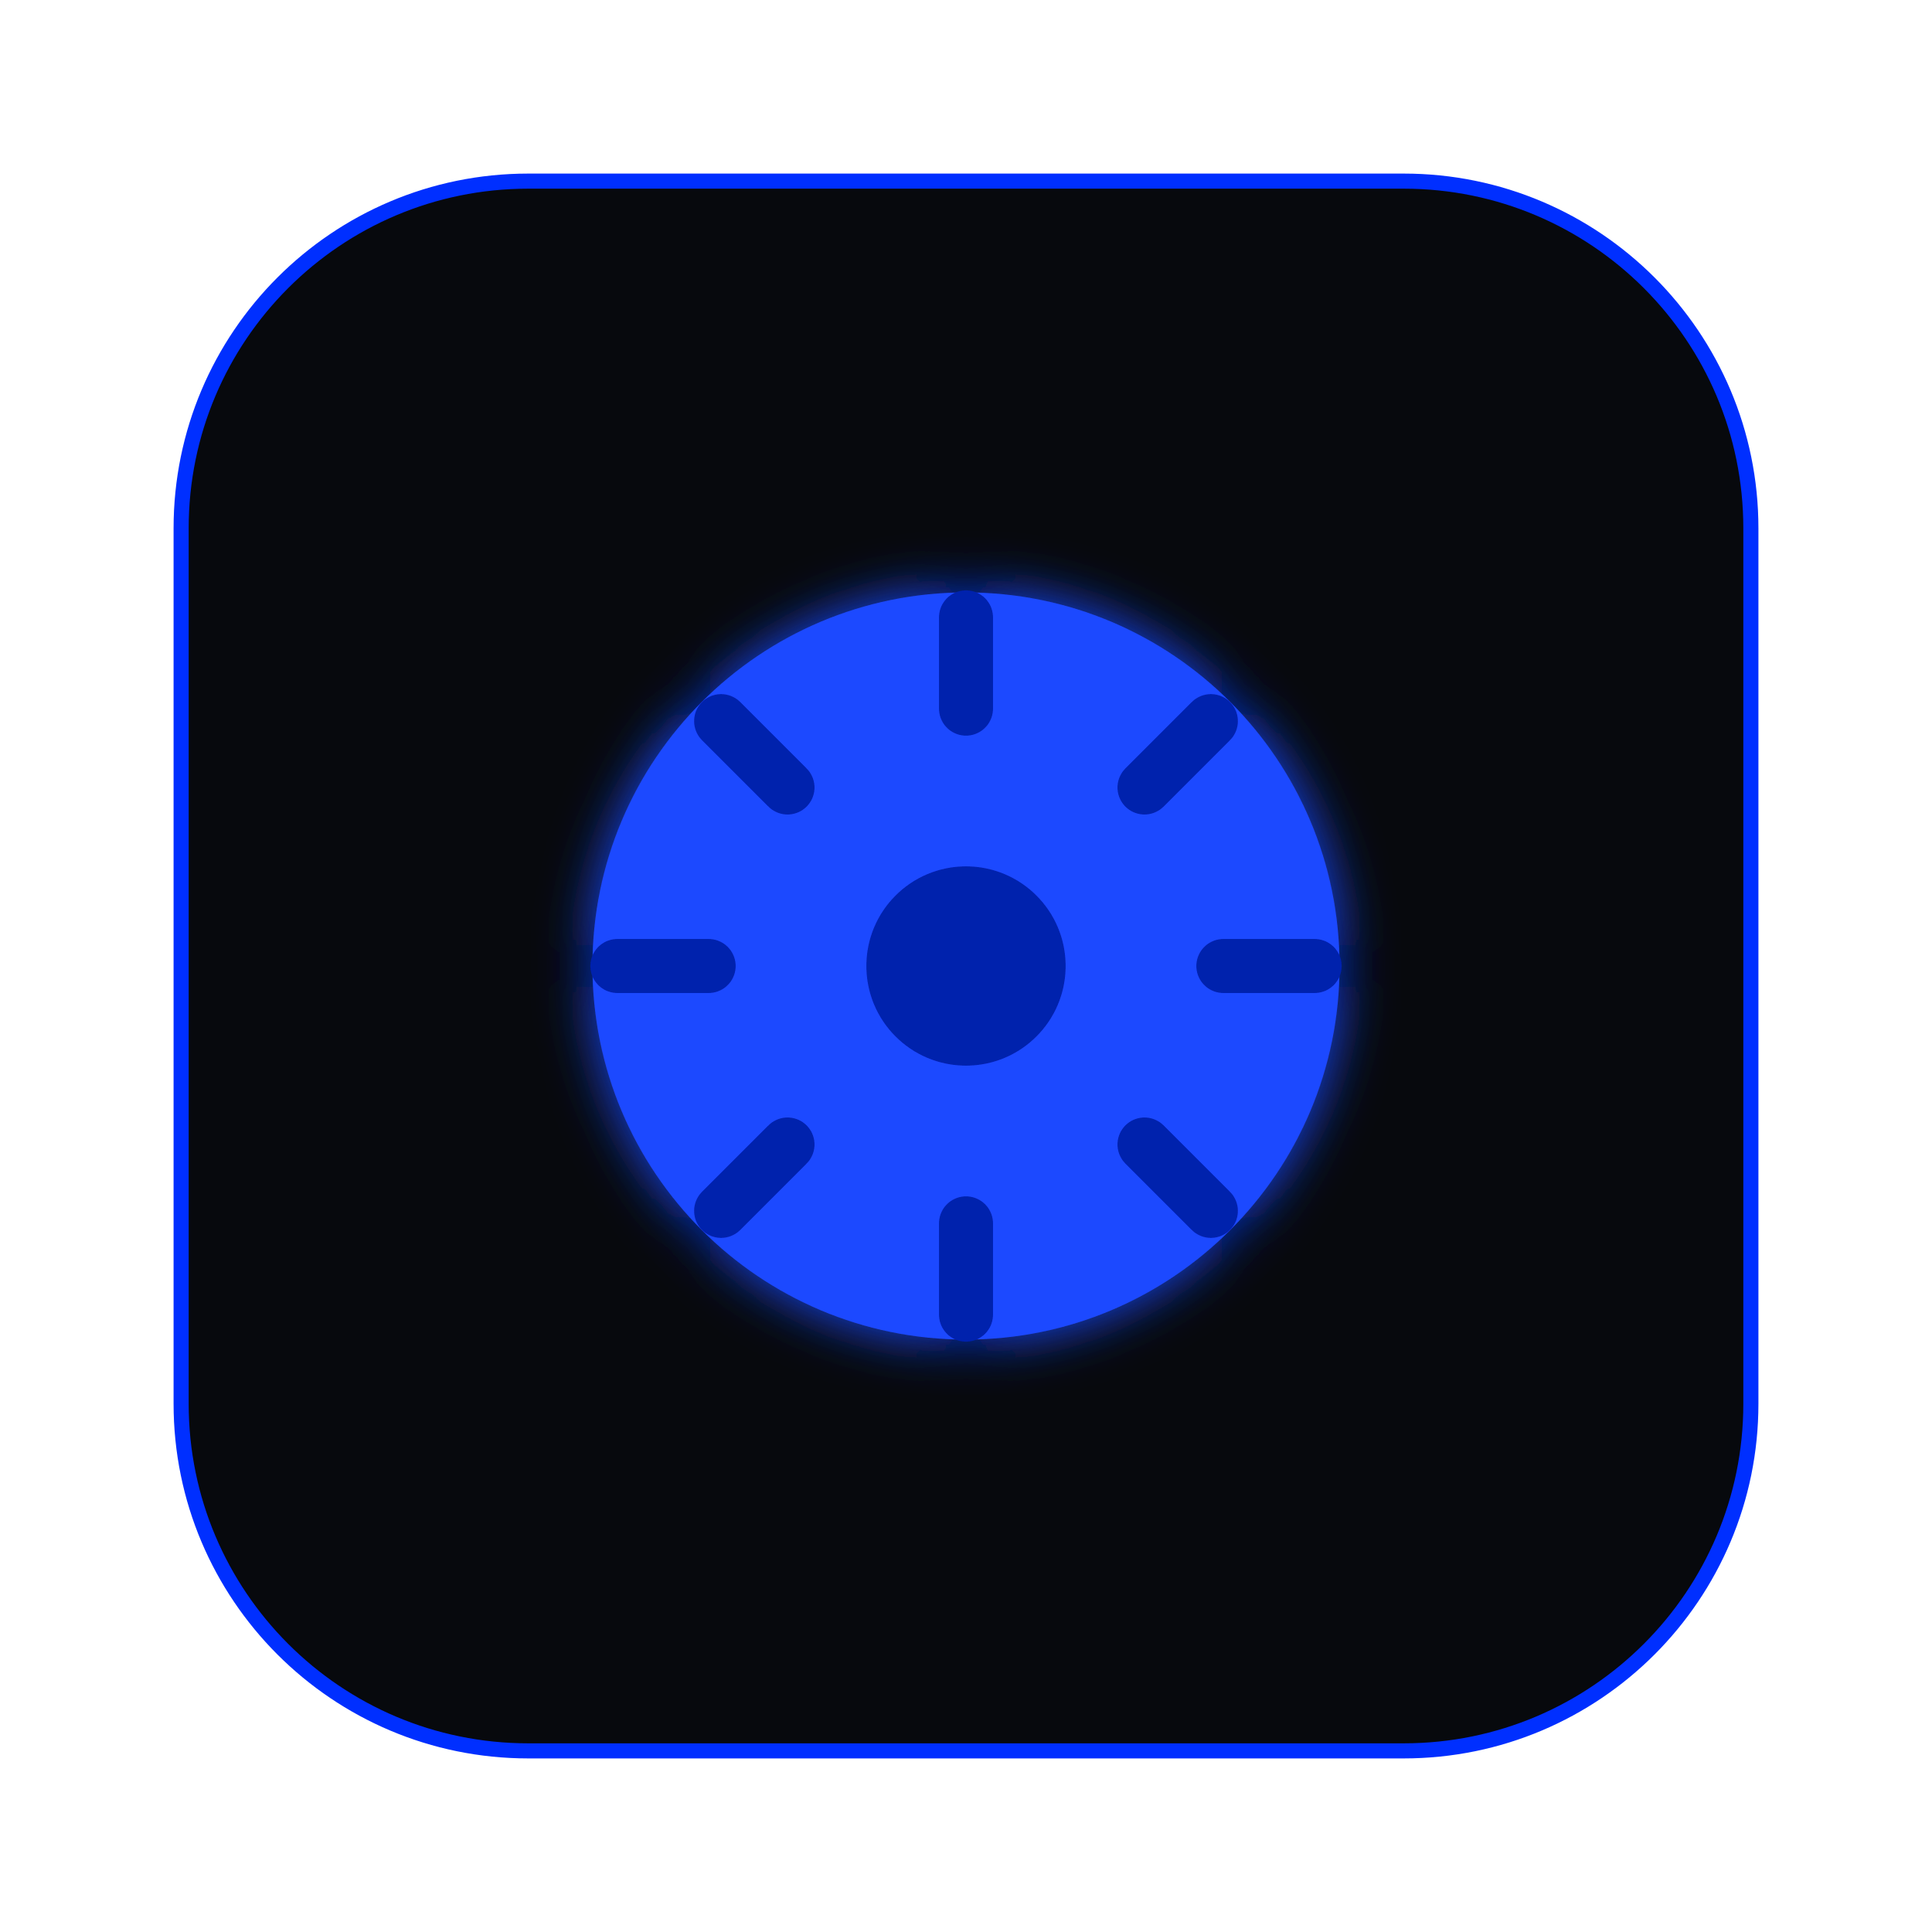
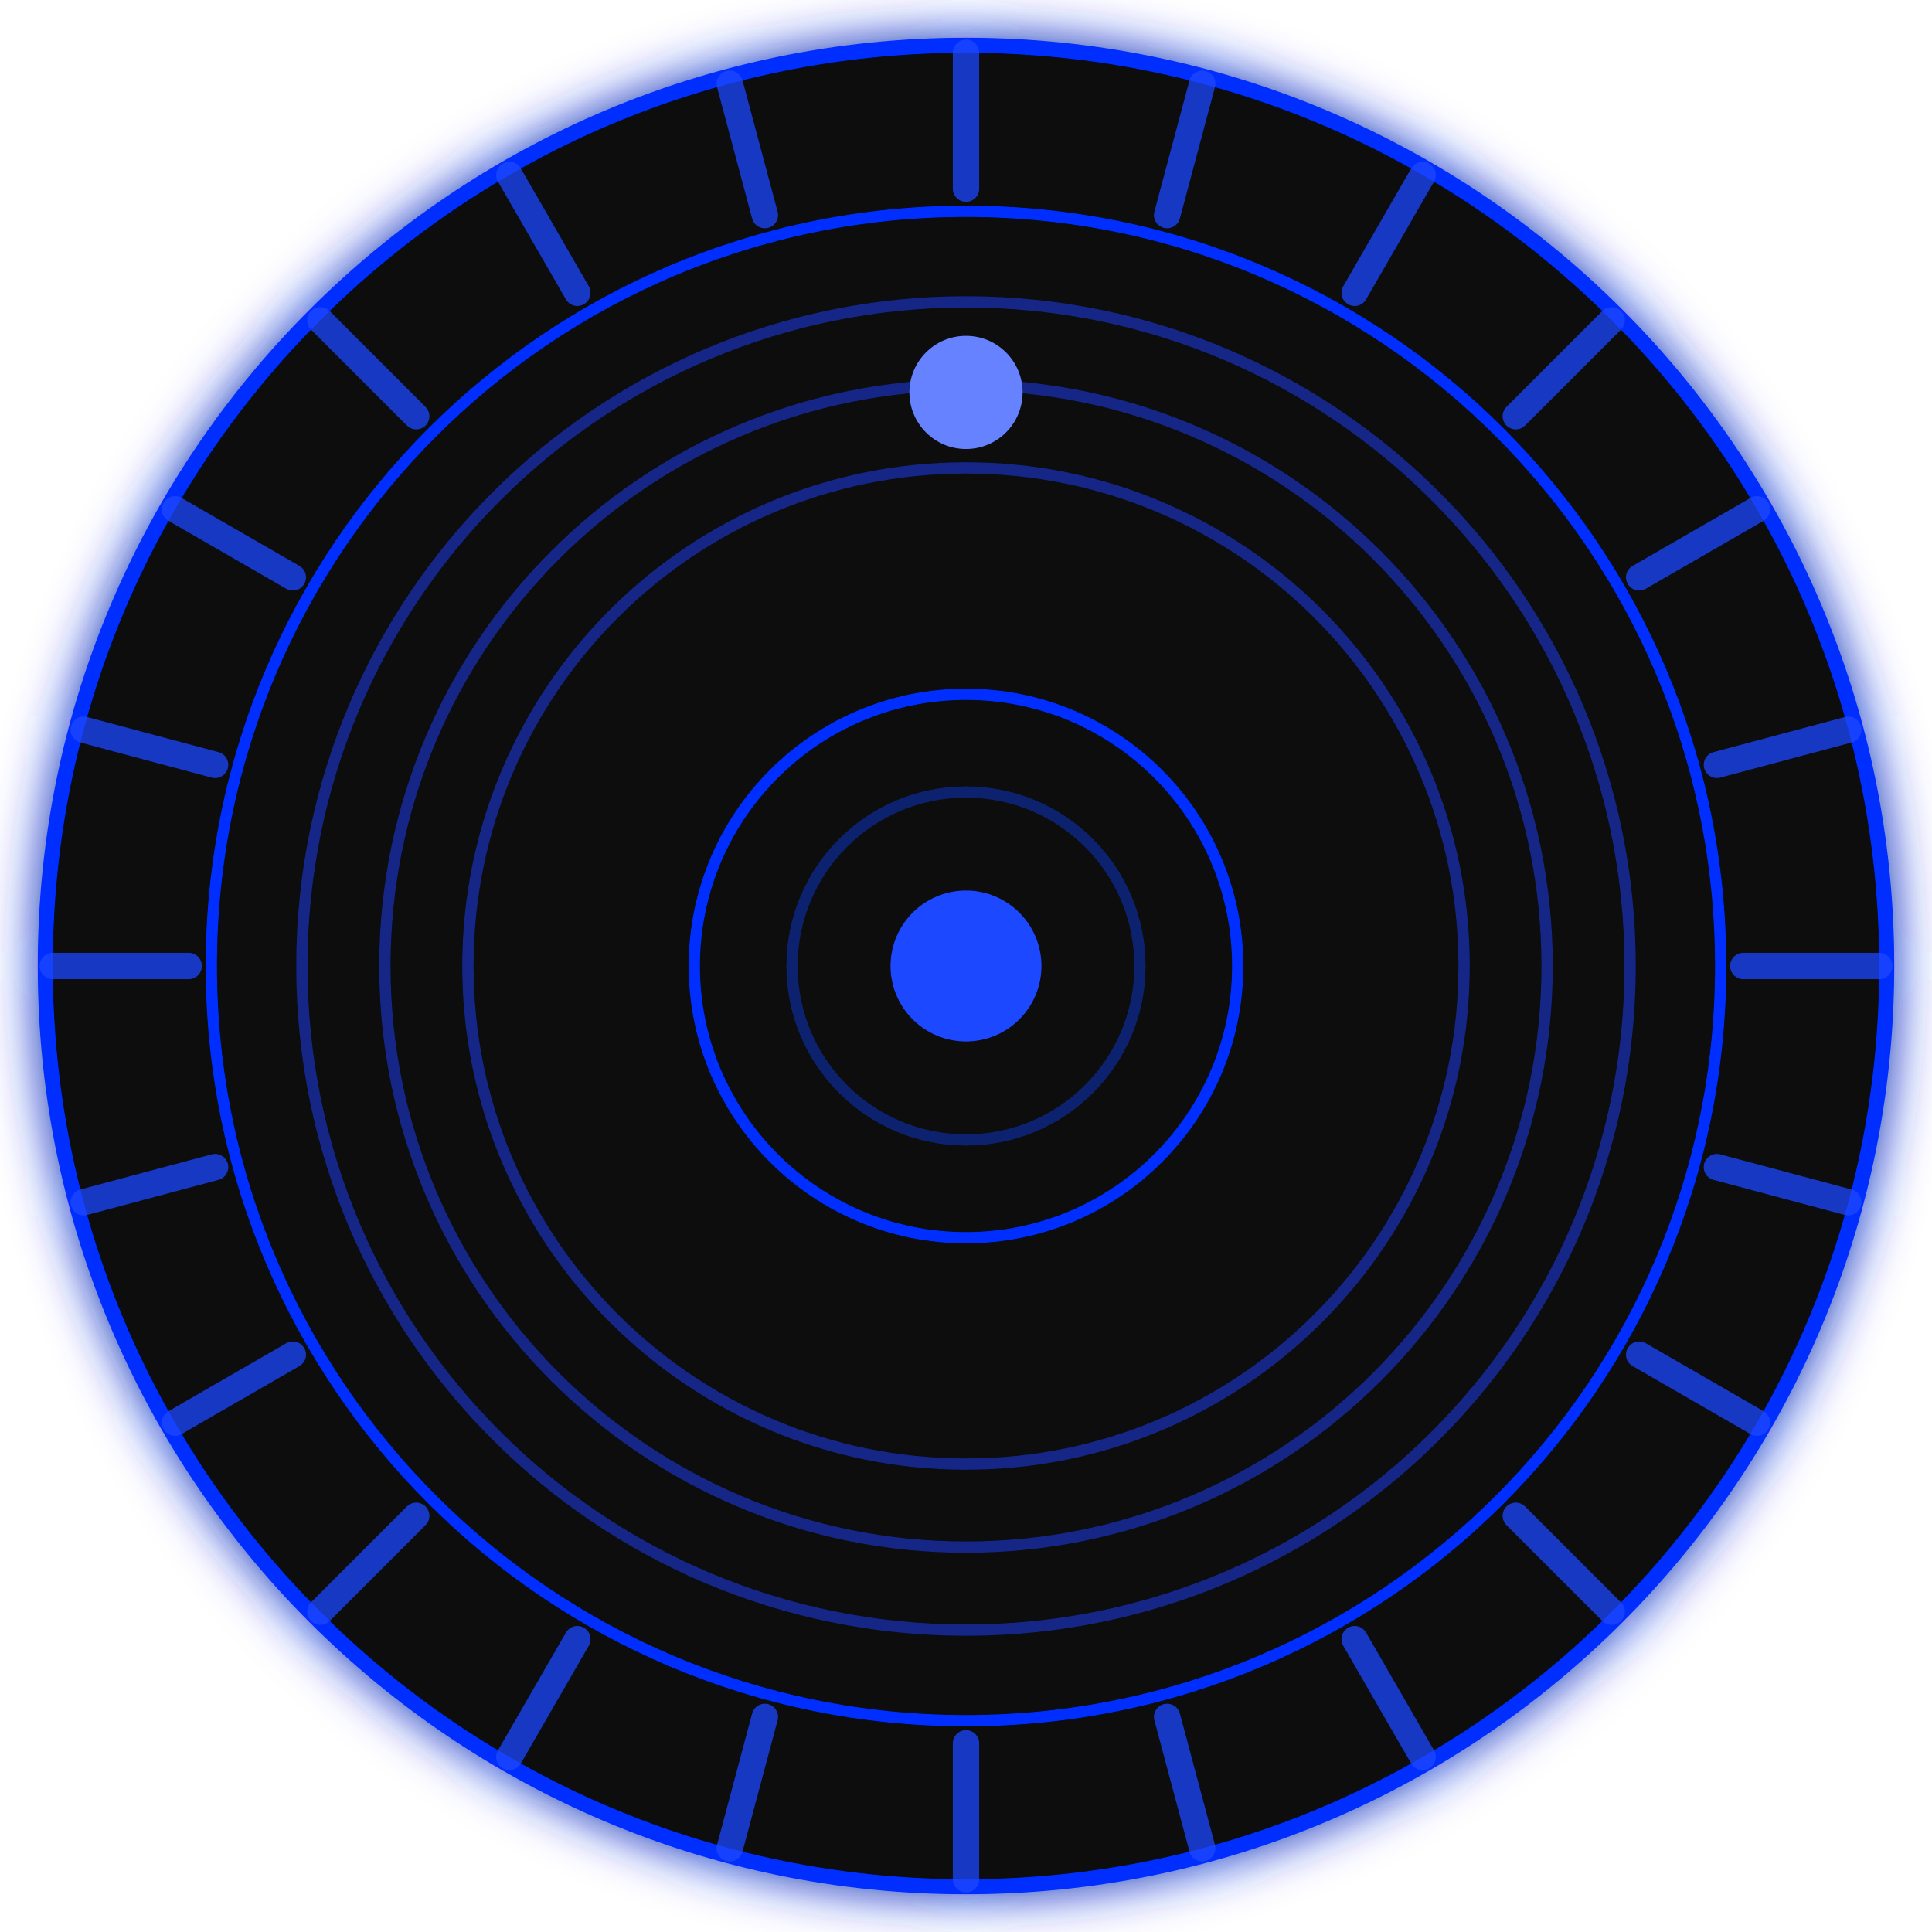
<svg xmlns="http://www.w3.org/2000/svg" width="512" height="512" viewBox="0 0 512 512">
  <defs>
-     <filter id="glow" x="-40%" y="-40%" width="180%" height="180%">
+     <filter id="jogGlow" x="-40%" y="-40%" width="180%" height="180%">
      <feGaussianBlur stdDeviation="7" result="b" />
      <feMerge>
        <feMergeNode in="b" />
        <feMergeNode in="SourceGraphic" />
      </feMerge>
    </filter>
  </defs>
-   <rect x="48" y="48" width="416" height="416" rx="92" fill="#07090d" stroke="hsl(229,100%,50%)" stroke-width="4" />
-   <g filter="url(#glow)">
-     <g transform="translate(124,124) scale(11)">
-       <circle cx="12" cy="12" r="9" fill="hsl(229,100%,56%)" />
-       <circle cx="12" cy="12" r="2.4" fill="hsl(229,100%,34%)" />
-       <g stroke="hsl(229,100%,34%)" stroke-width="1.3" stroke-linecap="round">
-         <path d="M12 3.6v2.2M12 18.2v2.2M3.6 12h2.2M18.2 12h2.2M6.1 6.1l1.6 1.6M16.3 16.3l1.6 1.6M17.9 6.1l-1.6 1.6M7.7 16.3l-1.6 1.6" />
-       </g>
-     </g>
+   <clipPath id="jogDisc">
+     <circle cx="256" cy="256" r="244" />
+   </clipPath>
+   <clipPath id="jogFace">
+     <circle cx="256" cy="256" r="200" />
+   </clipPath>
+   <g filter="url(#jogGlow)">
+     <circle cx="256" cy="256" r="244" fill="#07090d" stroke="hsl(229,100%,50%)" stroke-width="4" />
+     <path d="M256.0 14.0 L256.0 50.0" fill="none" stroke="hsl(229,100%,56%)" stroke-width="7" stroke-linecap="round" opacity="0.75" />
+     <path d="M318.6 22.2 L309.3 57.0" fill="none" stroke="hsl(229,100%,56%)" stroke-width="7" stroke-linecap="round" opacity="0.75" />
+     <path d="M377.0 46.4 L359.0 77.6" fill="none" stroke="hsl(229,100%,56%)" stroke-width="7" stroke-linecap="round" opacity="0.75" />
+     <path d="M427.1 84.9 L401.7 110.3" fill="none" stroke="hsl(229,100%,56%)" stroke-width="7" stroke-linecap="round" opacity="0.75" />
+     <path d="M465.6 135.0 L434.4 153.0" fill="none" stroke="hsl(229,100%,56%)" stroke-width="7" stroke-linecap="round" opacity="0.75" />
+     <path d="M489.8 193.4 L455.0 202.7" fill="none" stroke="hsl(229,100%,56%)" stroke-width="7" stroke-linecap="round" opacity="0.75" />
+     <path d="M498.0 256.0 L462.0 256.0" fill="none" stroke="hsl(229,100%,56%)" stroke-width="7" stroke-linecap="round" opacity="0.75" />
+     <path d="M489.8 318.6 L455.0 309.3" fill="none" stroke="hsl(229,100%,56%)" stroke-width="7" stroke-linecap="round" opacity="0.75" />
+     <path d="M465.6 377.0 L434.4 359.0" fill="none" stroke="hsl(229,100%,56%)" stroke-width="7" stroke-linecap="round" opacity="0.75" />
+     <path d="M427.1 427.1 L401.7 401.7" fill="none" stroke="hsl(229,100%,56%)" stroke-width="7" stroke-linecap="round" opacity="0.75" />
+     <path d="M377.0 465.6 L359.0 434.4" fill="none" stroke="hsl(229,100%,56%)" stroke-width="7" stroke-linecap="round" opacity="0.75" />
+     <path d="M318.6 489.8 L309.3 455.0" fill="none" stroke="hsl(229,100%,56%)" stroke-width="7" stroke-linecap="round" opacity="0.75" />
+     <path d="M256.0 498.0 L256.0 462.0" fill="none" stroke="hsl(229,100%,56%)" stroke-width="7" stroke-linecap="round" opacity="0.75" />
+     <path d="M193.4 489.8 L202.7 455.0" fill="none" stroke="hsl(229,100%,56%)" stroke-width="7" stroke-linecap="round" opacity="0.75" />
+     <path d="M135.0 465.6 L153.0 434.4" fill="none" stroke="hsl(229,100%,56%)" stroke-width="7" stroke-linecap="round" opacity="0.75" />
+     <path d="M84.9 427.1 L110.3 401.7" fill="none" stroke="hsl(229,100%,56%)" stroke-width="7" stroke-linecap="round" opacity="0.75" />
+     <path d="M46.4 377.0 L77.6 359.0" fill="none" stroke="hsl(229,100%,56%)" stroke-width="7" stroke-linecap="round" opacity="0.75" />
+     <path d="M22.2 318.6 L57.0 309.3" fill="none" stroke="hsl(229,100%,56%)" stroke-width="7" stroke-linecap="round" opacity="0.75" />
+     <path d="M14.0 256.0 L50.0 256.0" fill="none" stroke="hsl(229,100%,56%)" stroke-width="7" stroke-linecap="round" opacity="0.75" />
+     <path d="M22.2 193.4 L57.0 202.7" fill="none" stroke="hsl(229,100%,56%)" stroke-width="7" stroke-linecap="round" opacity="0.75" />
+     <path d="M46.4 135.0 L77.6 153.0" fill="none" stroke="hsl(229,100%,56%)" stroke-width="7" stroke-linecap="round" opacity="0.75" />
+     <path d="M84.9 84.9 L110.3 110.3" fill="none" stroke="hsl(229,100%,56%)" stroke-width="7" stroke-linecap="round" opacity="0.75" />
+     <path d="M135.0 46.4 L153.0 77.6" fill="none" stroke="hsl(229,100%,56%)" stroke-width="7" stroke-linecap="round" opacity="0.75" />
+     <path d="M193.4 22.2 L202.7 57.0" fill="none" stroke="hsl(229,100%,56%)" stroke-width="7" stroke-linecap="round" opacity="0.75" />
+     <circle cx="256" cy="256" r="200" fill="#07090d" stroke="hsl(229,100%,50%)" stroke-width="3" />
+     <circle cx="256" cy="256" r="176.0" fill="none" stroke="hsl(229,100%,56%)" stroke-width="3" opacity="0.5" />
+     <circle cx="256" cy="256" r="154.0" fill="none" stroke="hsl(229,100%,56%)" stroke-width="3" opacity="0.5" />
+     <circle cx="256" cy="256" r="132.0" fill="none" stroke="hsl(229,100%,56%)" stroke-width="3" opacity="0.5" />
+     <circle cx="256" cy="256" r="72" fill="#07090d" stroke="hsl(229,100%,50%)" stroke-width="3" />
+     <circle cx="256" cy="256" r="46.1" fill="none" stroke="hsl(229,100%,56%)" stroke-width="3" opacity="0.4" />
+     <circle cx="256" cy="256" r="20" fill="hsl(229,100%,56%)" />
+     <circle cx="256" cy="104.0" r="15" fill="hsl(229,100%,70%)" />
  </g>
</svg>
